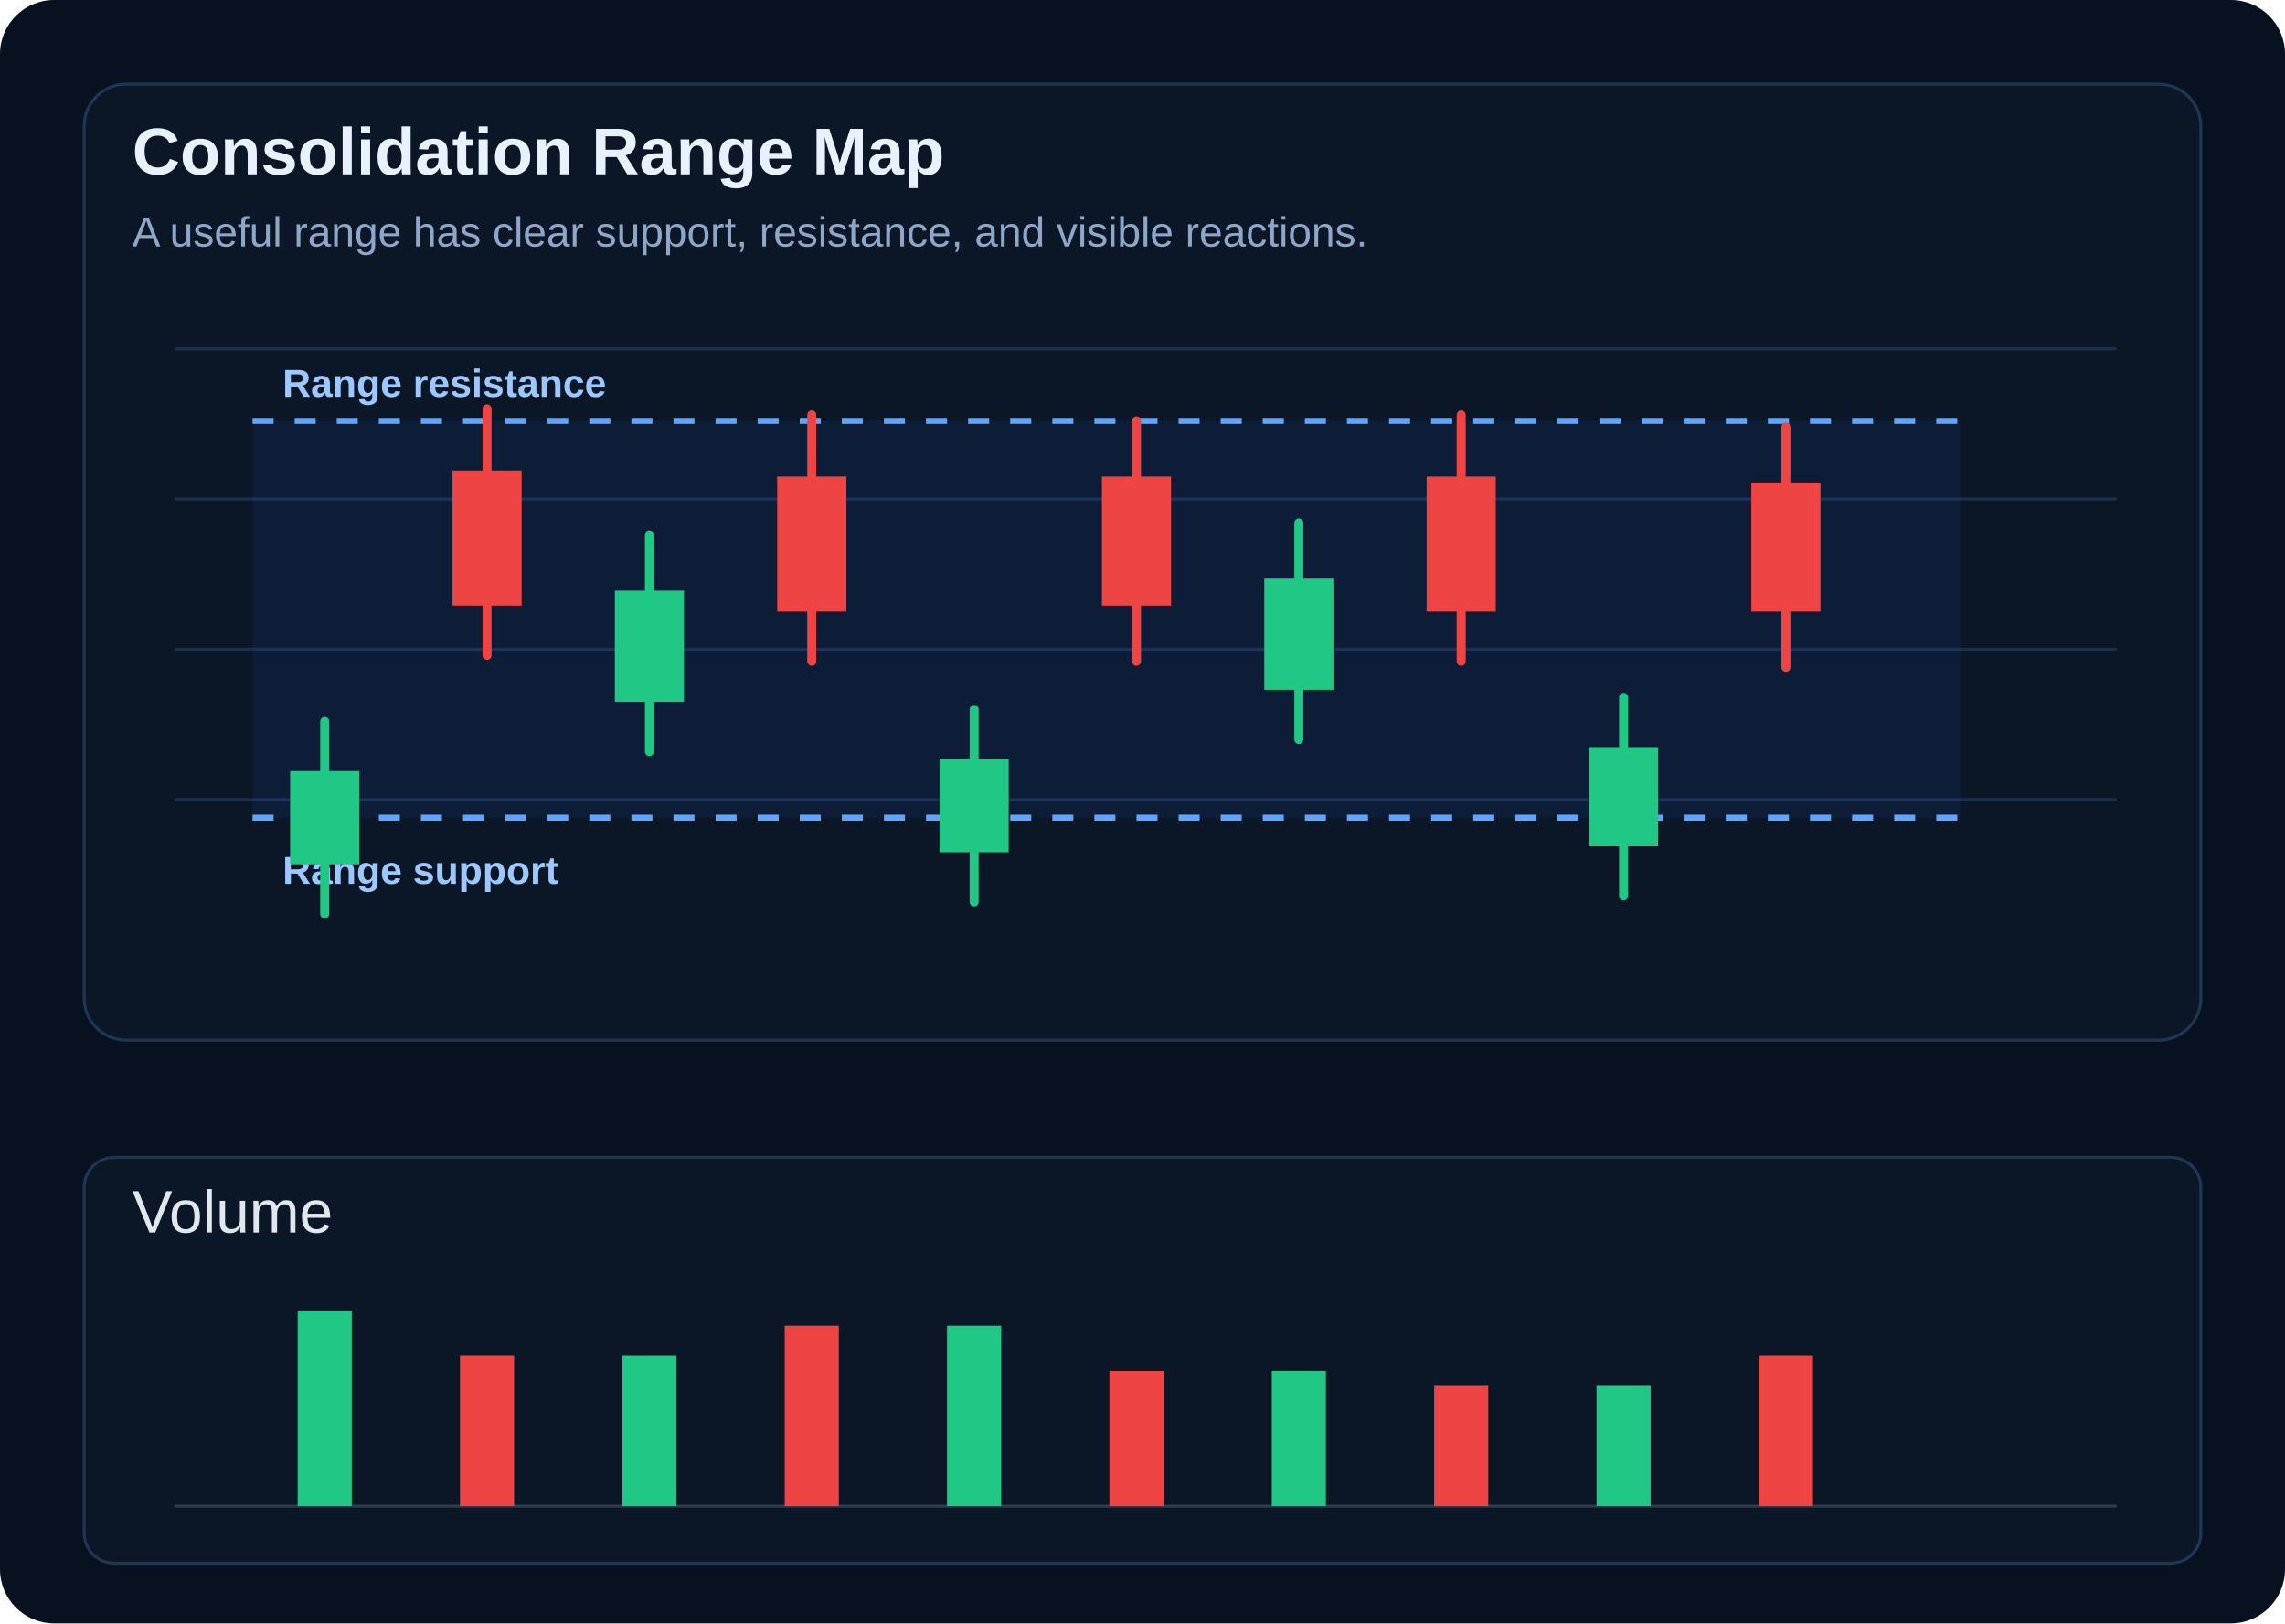
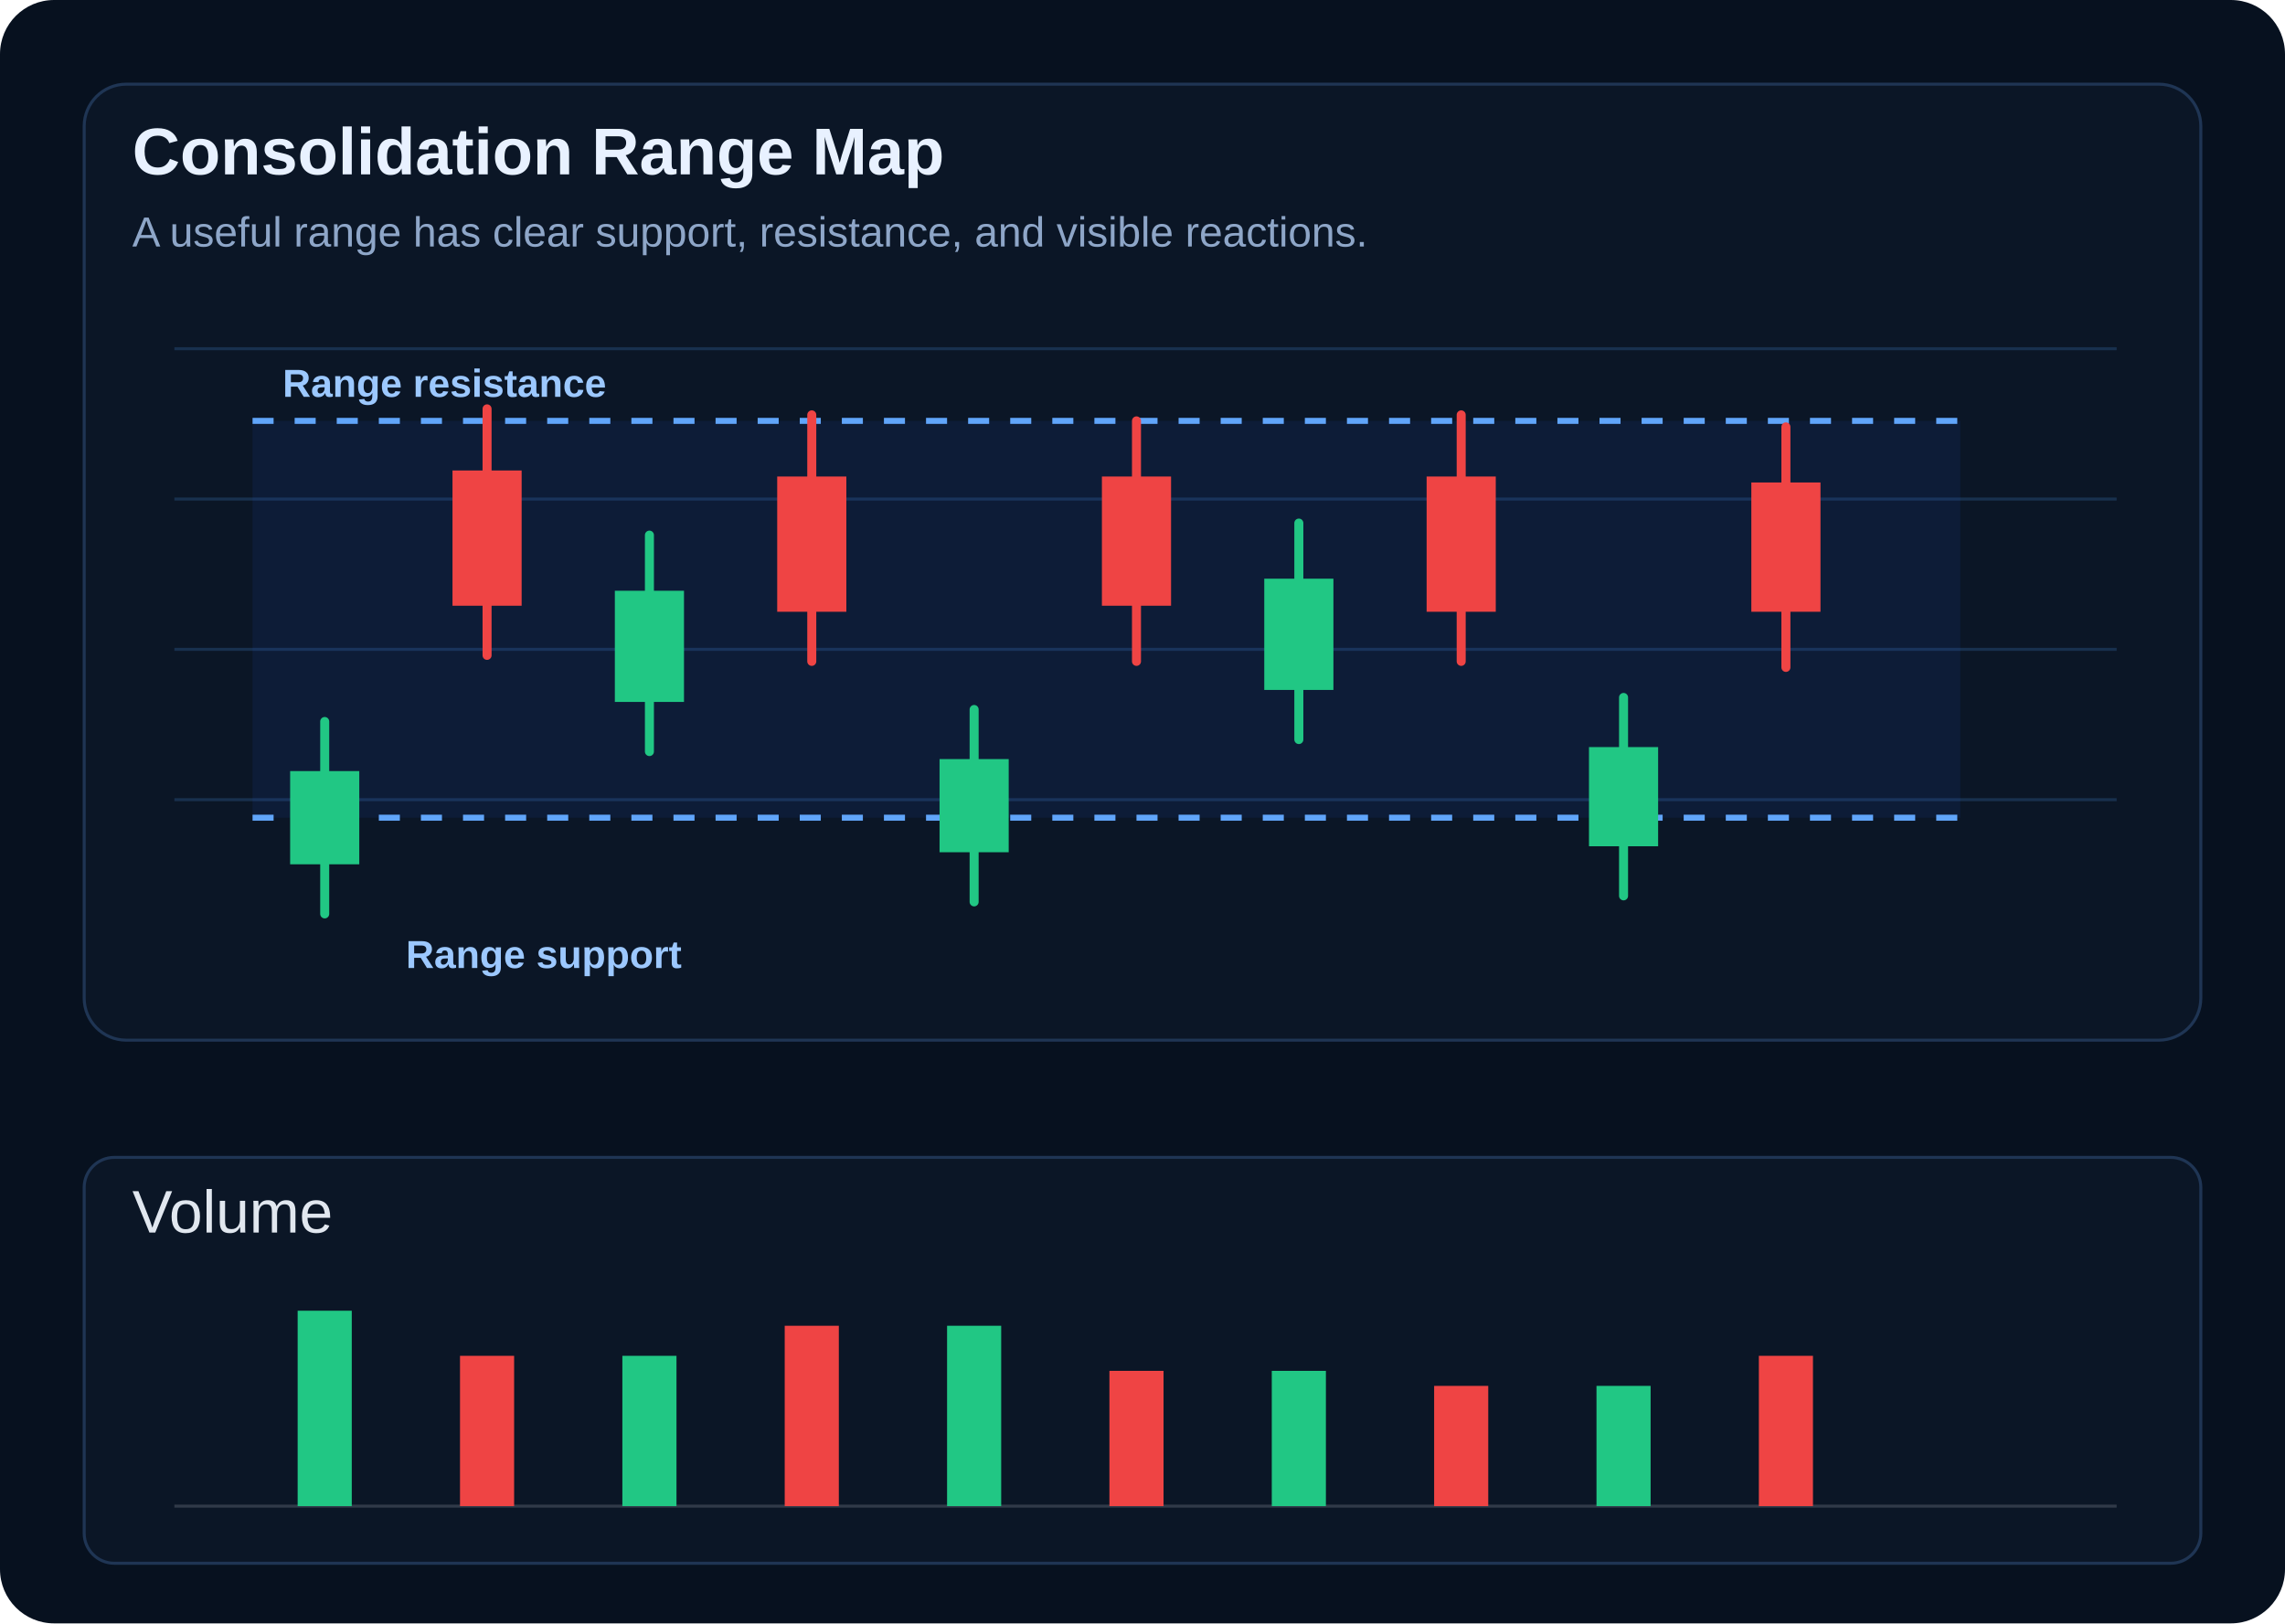
<svg xmlns="http://www.w3.org/2000/svg" viewBox="0.0 0.0 760.0 540.0" role="img" aria-labelledby="title desc">
  <rect width="760" height="540.0" rx="18" fill="#07111f" />
  <rect x="28" y="28" width="704" height="318" rx="14" fill="#0b1626" stroke="#1f3554" />
  <text x="44" y="58" fill="#e8f1ff" font-family="Arial, sans-serif" font-size="22" font-weight="700">Consolidation Range Map</text>
  <text x="44" y="82" fill="#8ea6c8" font-family="Arial, sans-serif" font-size="14">A useful range has clear support, resistance, and visible reactions.</text>
  <g stroke="#18304e" stroke-width="1">
    <line x1="58" y1="116" x2="704" y2="116" />
    <line x1="58" y1="166" x2="704" y2="166" />
    <line x1="58" y1="216" x2="704" y2="216" />
    <line x1="58" y1="266" x2="704" y2="266" />
  </g>
  <rect x="84" y="140" width="568" height="132" fill="#1d4ed8" opacity=".1" />
  <line x1="84" y1="140" x2="652" y2="140" stroke="#60a5fa" stroke-width="2" stroke-dasharray="7 7" />
  <line x1="84" y1="272" x2="652" y2="272" stroke="#60a5fa" stroke-width="2" stroke-dasharray="7 7" />
  <text x="94" y="132" fill="#9cc8ff" font-family="Arial, sans-serif" font-size="13" font-weight="700">Range resistance</text>
-   <text x="94" y="294" fill="#9cc8ff" font-family="Arial, sans-serif" font-size="13" font-weight="700">Range support</text>
+   <text x="135" y="322" fill="#9cc8ff" font-family="Arial, sans-serif" font-size="13" font-weight="700">Range support</text>
  <g stroke-linecap="round" stroke-width="3">
    <g stroke="#21c784" fill="#21c784">
      <line x1="108" y1="240" x2="108" y2="304" />
      <rect x="98" y="258" width="20" height="28" />
      <line x1="216" y1="178" x2="216" y2="250" />
      <rect x="206" y="198" width="20" height="34" />
      <line x1="324" y1="236" x2="324" y2="300" />
      <rect x="314" y="254" width="20" height="28" />
      <line x1="432" y1="174" x2="432" y2="246" />
      <rect x="422" y="194" width="20" height="34" />
      <line x1="540" y1="232" x2="540" y2="298" />
      <rect x="530" y="250" width="20" height="30" />
    </g>
    <g stroke="#ef4444" fill="#ef4444">
      <line x1="162" y1="136" x2="162" y2="218" />
      <rect x="152" y="158" width="20" height="42" />
      <line x1="270" y1="138" x2="270" y2="220" />
      <rect x="260" y="160" width="20" height="42" />
      <line x1="378" y1="140" x2="378" y2="220" />
      <rect x="368" y="160" width="20" height="40" />
      <line x1="486" y1="138" x2="486" y2="220" />
      <rect x="476" y="160" width="20" height="42" />
      <line x1="594" y1="142" x2="594" y2="222" />
      <rect x="584" y="162" width="20" height="40" />
    </g>
  </g>
  <rect x="28" y="385.0" width="704" height="135" rx="10" fill="#0b1626" stroke="#1f3554" />
  <text x="44" y="410.0" font-family="Arial, sans-serif" font-size="20" fill="#e1e7ef">Volume</text>
  <line x1="58" y1="501.0" x2="704" y2="501.0" stroke="#303a49" />
  <rect x="99.0" y="436.0" width="18" height="65.0" fill="#21c784" />
  <rect x="153.0" y="451.0" width="18" height="50.0" fill="#ef4444" />
  <rect x="207.0" y="451.0" width="18" height="50.0" fill="#21c784" />
  <rect x="261.0" y="441.0" width="18" height="60.0" fill="#ef4444" />
  <rect x="315.0" y="441.0" width="18" height="60.0" fill="#21c784" />
  <rect x="369.0" y="456.0" width="18" height="45.0" fill="#ef4444" />
  <rect x="423.0" y="456.0" width="18" height="45.0" fill="#21c784" />
  <rect x="477.0" y="461.0" width="18" height="40.0" fill="#ef4444" />
  <rect x="531.0" y="461.0" width="18" height="40.0" fill="#21c784" />
  <rect x="585.0" y="451.0" width="18" height="50.0" fill="#ef4444" />
</svg>
